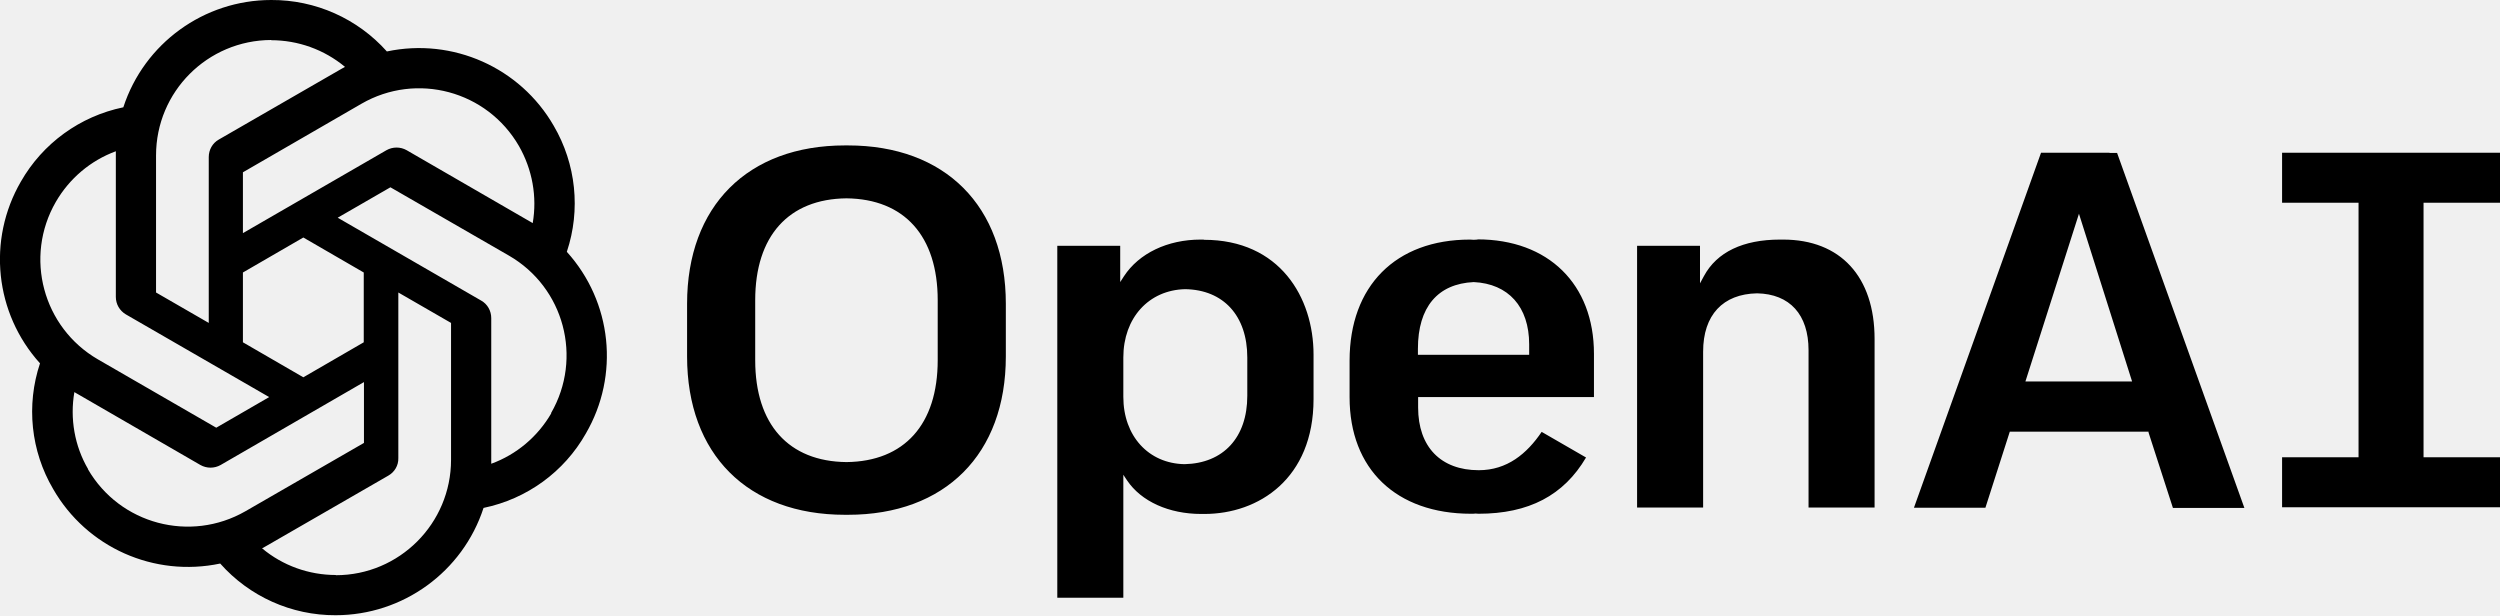
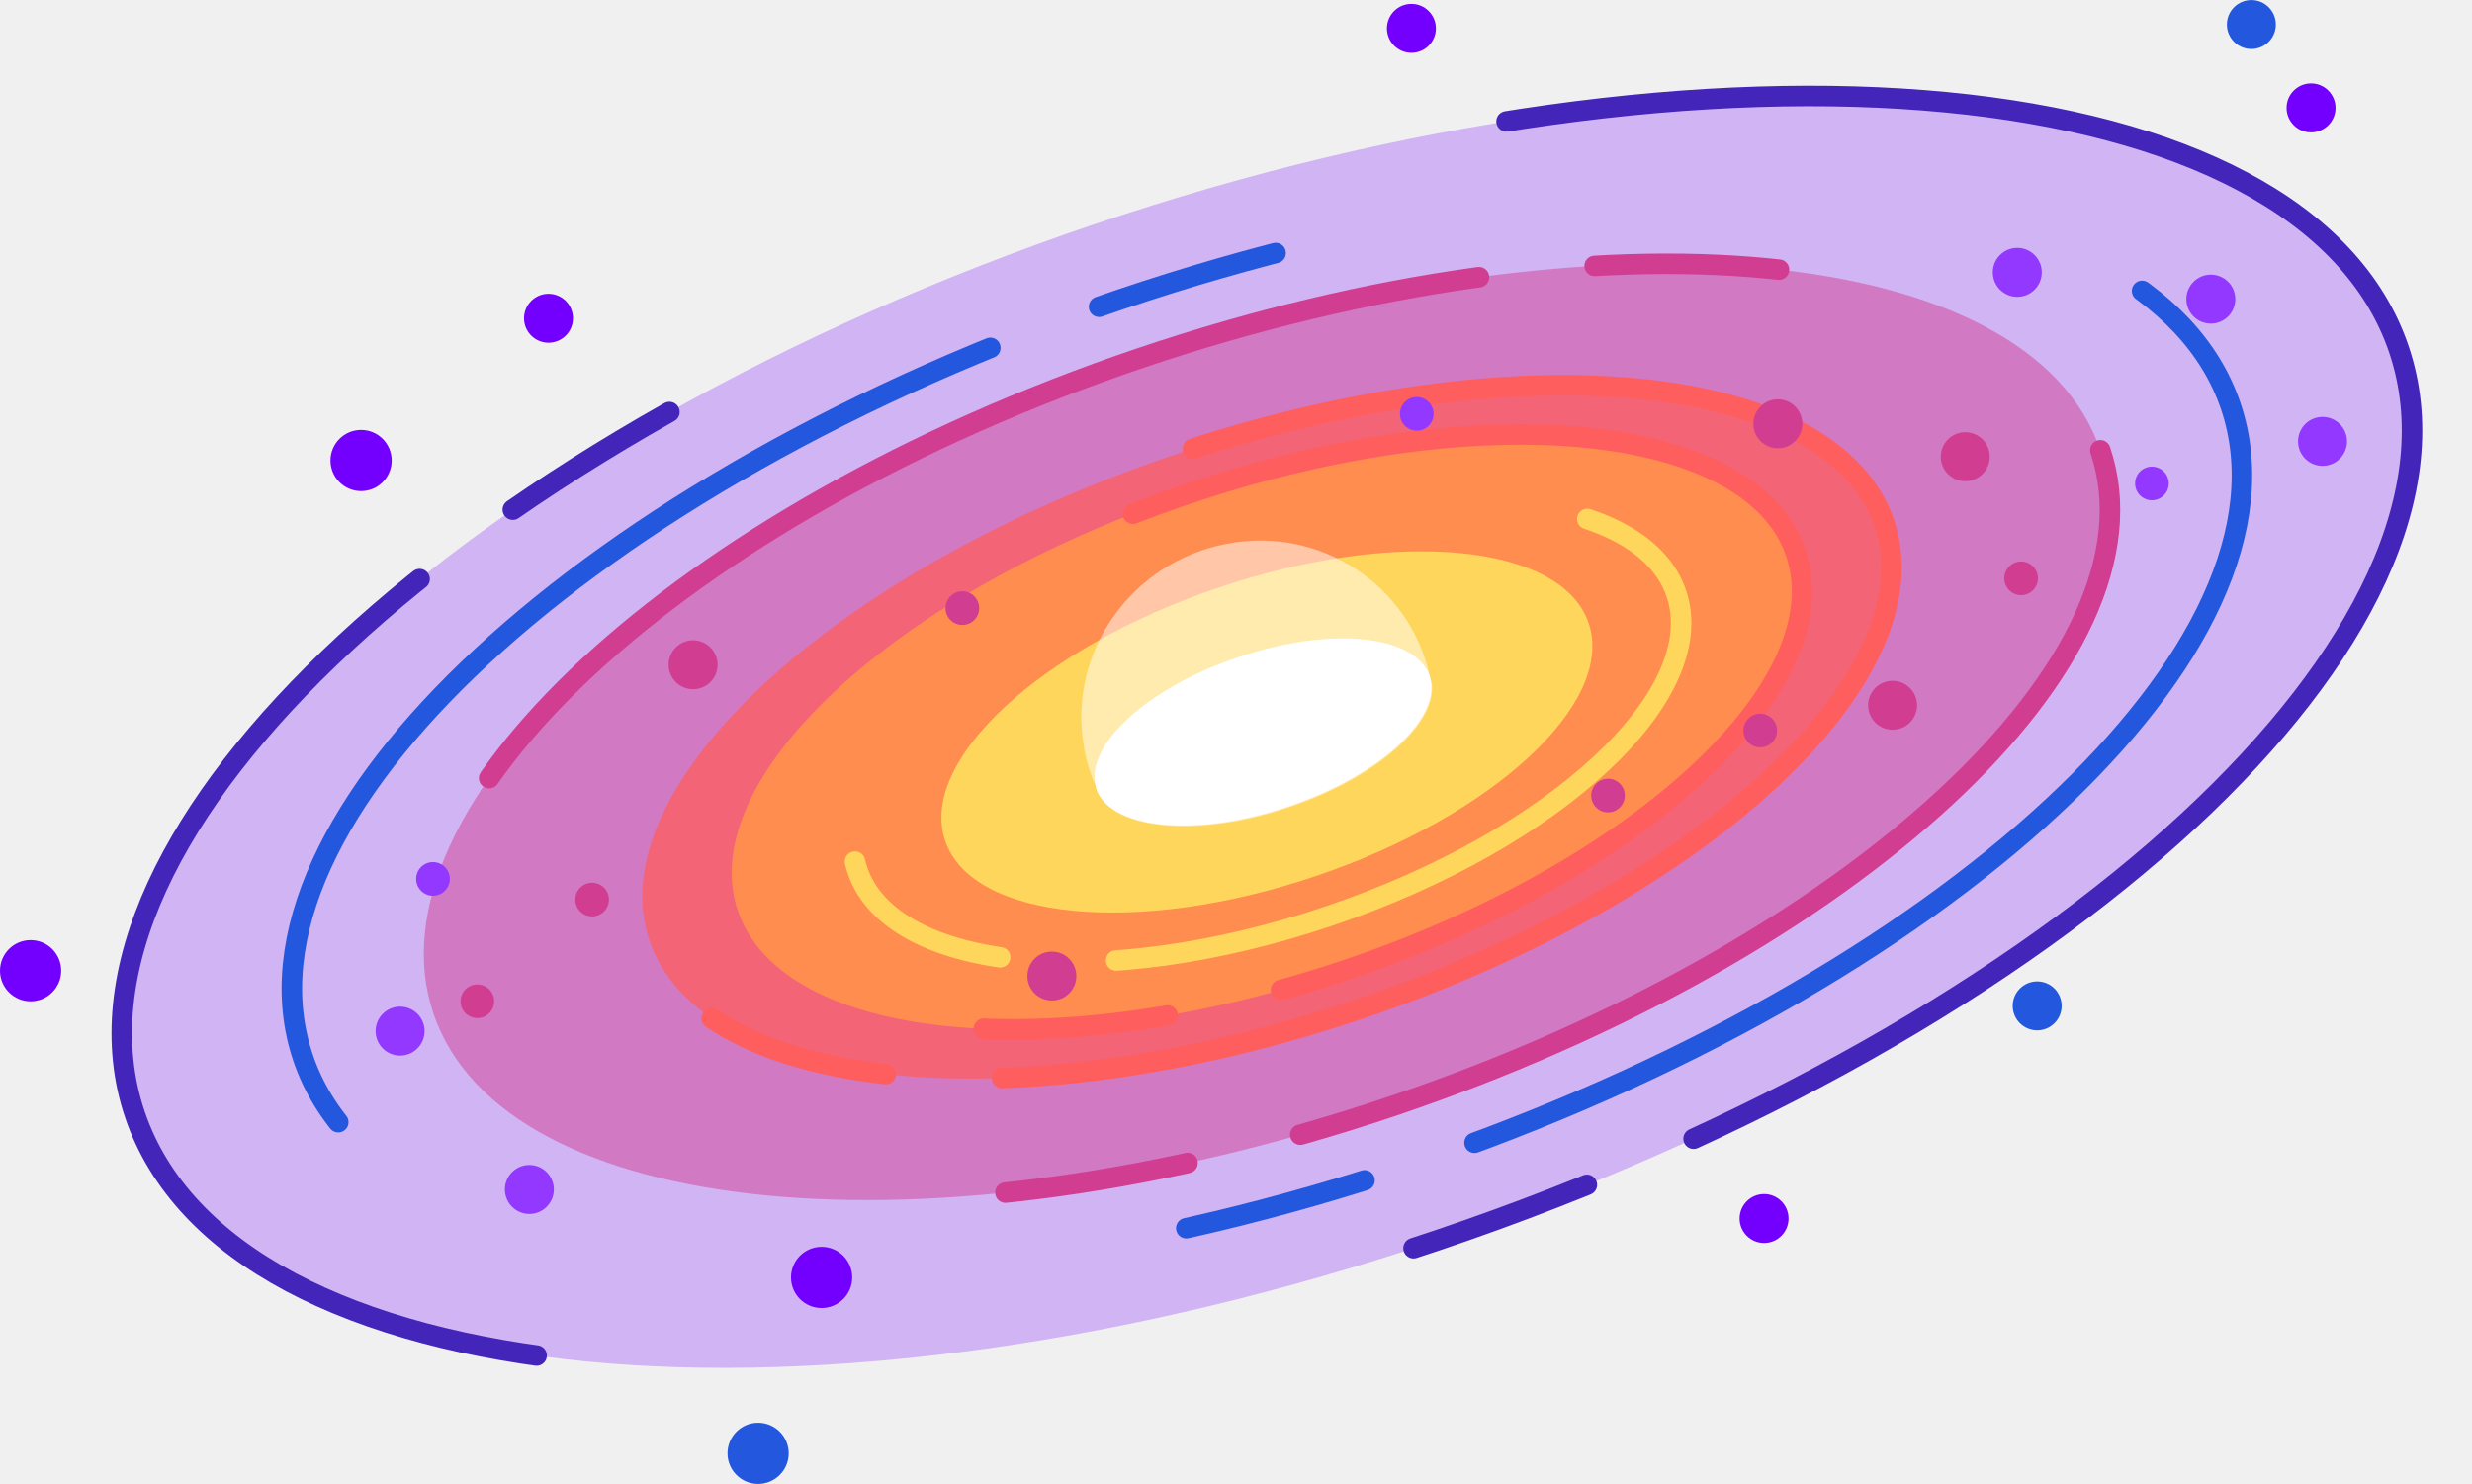
- <svg xmlns="http://www.w3.org/2000/svg" id="openai-horizontal" viewBox="0 0 120 29.53">
-   <path d="M40.7,6.98s-.05,0-.07,0c-.02,0-.05,0-.07,0-4.67,0-7.58,2.91-7.58,7.6v2.53c0,4.69,2.9,7.6,7.58,7.6,.02,0,.05,0,.07,0,.02,0,.05,0,.07,0,4.67,0,7.58-2.91,7.58-7.6v-2.53c0-4.69-2.91-7.6-7.58-7.6Zm4.31,10.31c0,3.08-1.6,4.86-4.38,4.89-2.78-.03-4.38-1.81-4.38-4.89v-2.88c0-3.08,1.6-4.86,4.38-4.89,2.78,.03,4.38,1.81,4.38,4.89v2.88Zm40.57-5.79s-.06,0-.09,0c-.02,0-.03,0-.05,0-1.77,0-3.03,.6-3.65,1.75l-.19,.35v-1.8h-3.02v12.56h3.17v-7.48c0-1.76,.95-2.77,2.59-2.8,1.57,.03,2.47,1.02,2.47,2.73v7.55h3.17v-8.09c0-2.99-1.64-4.77-4.39-4.77Zm34.42-1.77v-2.4h-10.46v2.4h3.67v12.22h-3.67v2.4h10.46v-2.4h-3.67V9.73h3.67Zm-18.75-2.4h0s-3.28,0-3.28,0l-6.1,17.04h3.43l1.17-3.65h6.66v.04s1.17,3.62,1.17,3.62h3.43l-6.11-17.04h-.36Zm-4.03,10.98l2.57-8.05,2.55,8.05h-5.12Zm-39.45-6.81s-.05,0-.07,0c-.03,0-.05,0-.07,0-1.59,0-2.96,.66-3.68,1.76l-.18,.28v-1.74h-3.02V28.69h3.17v-5.9l.18,.27c.68,1.01,2.01,1.61,3.56,1.61,.03,0,.05,0,.08,0,.02,0,.04,0,.07,0,2.61,0,5.24-1.7,5.24-5.51v-2.14c0-2.74-1.62-5.51-5.26-5.51Zm2.1,7.5c0,2-1.15,3.24-3.01,3.28-1.73-.03-2.94-1.35-2.94-3.23v-1.89c0-1.9,1.22-3.24,2.97-3.28,1.84,.03,2.98,1.28,2.98,3.28v1.84Zm11.05-7.5h0c-.06,0-.12,.01-.18,.01-.06,0-.12-.01-.18-.01h0c-3.57,0-5.78,2.23-5.78,5.81v1.76c0,3.45,2.24,5.59,5.83,5.59,.08,0,.15,0,.22-.01,.05,0,.09,.01,.14,.01,2.41,0,4.09-.88,5.16-2.7l-2.13-1.23c-.71,1.05-1.66,1.84-3.02,1.84-1.82,0-2.91-1.12-2.91-3.01v-.5h8.44v-2.08c0-3.34-2.19-5.49-5.59-5.49Zm-2.86,5.54v-.3c0-2,.95-3.12,2.68-3.2,1.66,.08,2.66,1.18,2.66,2.99v.5s-5.34,0-5.34,0Z" />
-   <path d="M27.21,12.08c.67-2.01,.44-4.21-.63-6.04-1.61-2.8-4.85-4.24-8.01-3.57C17.16,.89,15.14-.01,13.02,0c-3.23,0-6.1,2.08-7.1,5.15-2.08,.43-3.87,1.73-4.92,3.57-1.62,2.8-1.25,6.32,.92,8.72-.67,2.01-.44,4.21,.63,6.03,1.61,2.81,4.85,4.25,8.02,3.58,1.4,1.58,3.42,2.49,5.54,2.48,3.23,0,6.1-2.08,7.1-5.15,2.08-.43,3.87-1.73,4.91-3.57,1.63-2.8,1.26-6.32-.91-8.72Zm-2.3-5.07c.64,1.12,.88,2.43,.66,3.7-.04-.03-.12-.07-.17-.1l-5.88-3.4c-.3-.17-.67-.17-.97,0l-6.89,3.98v-2.92l5.69-3.29c2.65-1.53,6.03-.62,7.56,2.03Zm-13.25,6.07l2.9-1.68,2.9,1.68v3.35l-2.9,1.68-2.9-1.68v-3.35ZM13.01,1.93c1.3,0,2.55,.45,3.55,1.28-.04,.02-.12,.07-.18,.1l-5.88,3.39c-.3,.17-.48,.49-.48,.84v7.96l-2.53-1.46V7.46c0-3.06,2.47-5.53,5.53-5.54ZM2.68,9.69h0c.65-1.12,1.66-1.98,2.88-2.43v6.99c0,.35,.18,.66,.48,.84l6.88,3.97-2.54,1.47-5.68-3.28c-2.64-1.53-3.55-4.91-2.02-7.56Zm1.55,12.83h0c-.65-1.11-.88-2.43-.66-3.7,.04,.03,.12,.07,.17,.1l5.88,3.4c.3,.17,.67,.17,.97,0l6.88-3.98v2.92l-5.69,3.28c-2.65,1.52-6.03,.62-7.56-2.02Zm11.89,5.08c-1.29,0-2.55-.45-3.54-1.28,.04-.02,.13-.07,.18-.1l5.88-3.39c.3-.17,.49-.49,.48-.84v-7.95l2.53,1.46v6.57c0,3.06-2.48,5.54-5.53,5.54Zm10.34-7.76c-.65,1.12-1.67,1.98-2.88,2.42v-6.99c0-.35-.18-.67-.48-.84h0l-6.89-3.98,2.53-1.46,5.69,3.28c2.65,1.53,3.55,4.91,2.02,7.56Z" />
+ <svg xmlns="http://www.w3.org/2000/svg" xmlns:xlink="http://www.w3.org/1999/xlink" height="1501" viewBox="0 0 323.14 194" width="2500">
+   <linearGradient id="a" gradientTransform="matrix(1 .00263 -.00263 1 908.807 -114.496)" gradientUnits="userSpaceOnUse" x1="-893.599" x2="-591.738" y1="212.129" y2="212.129">
+     <stop offset="0" stop-color="#4325ba" />
+     <stop offset="1" stop-color="#4325ba" />
+   </linearGradient>
+   <linearGradient id="b">
+     <stop offset="0" stop-color="#2358de" />
+     <stop offset="1" stop-color="#2358de" />
+   </linearGradient>
+   <linearGradient id="c" gradientTransform="matrix(1 .00263 -.00263 1 908.807 -114.496)" gradientUnits="userSpaceOnUse" x1="-871.42" x2="-613.917" xlink:href="#b" y1="212.129" y2="212.129" />
+   <linearGradient id="d" gradientTransform="matrix(1 .00263 -.00263 1 908.807 -114.496)" gradientUnits="userSpaceOnUse" x1="-854.107" x2="-631.23" y1="212.129" y2="212.129">
+     <stop offset="0" stop-color="#d13d91" />
+     <stop offset="1" stop-color="#d13d91" />
+   </linearGradient>
+   <linearGradient id="e">
+     <stop offset="0" stop-color="#ff5e5e" />
+     <stop offset="1" stop-color="#ff5e5e" />
+   </linearGradient>
+   <linearGradient id="f" gradientTransform="matrix(1 .00263 -.00263 1 908.807 -114.496)" gradientUnits="userSpaceOnUse" x1="-825.556" x2="-659.781" xlink:href="#e" y1="212.129" y2="212.129" />
+   <linearGradient id="g" gradientTransform="matrix(1 .00263 -.00263 1 908.807 -114.496)" gradientUnits="userSpaceOnUse" x1="-813.894" x2="-671.444" xlink:href="#e" y1="212.129" y2="212.129" />
+   <linearGradient id="h" gradientTransform="matrix(1 .00263 -.00263 1 908.807 -114.496)" gradientUnits="userSpaceOnUse" x1="-798.107" x2="-687.23" y1="212.129" y2="212.129">
+     <stop offset="0" stop-color="#ffd65c" />
+     <stop offset="1" stop-color="#ffd65c" />
+   </linearGradient>
+   <linearGradient id="i" gradientTransform="matrix(1 .00263 -.00263 1 908.807 -114.496)" gradientUnits="userSpaceOnUse" x1="-645.011" x2="-638.618" xlink:href="#b" y1="247.702" y2="247.702" />
+   <linearGradient id="j" gradientTransform="matrix(1 .00263 -.00263 1 908.807 -114.496)" gradientUnits="userSpaceOnUse" x1="-617.385" x2="-610.993" xlink:href="#b" y1="119.309" y2="119.309" />
+   <linearGradient id="k" gradientTransform="matrix(.6818196 .7315203 -.7315203 .6818196 8204.521 -1845.741)" gradientUnits="userSpaceOnUse" x1="-4040.872" x2="-4032.823" xlink:href="#b" y1="7317.307" y2="7317.307" />
+   <g transform="matrix(.9473557 -.3201831 .3201831 .9473557 -21.91564 58.04494)">
+     <ellipse cx="165.6" cy="95.7" fill="#7300ff" opacity=".25" rx="156.2" ry="70.1" />
+     <ellipse cx="165.6" cy="95.7" fill="#d13d91" opacity=".5" rx="115" ry="51.6" />
+     <ellipse cx="165.6" cy="95.7" fill="#ff5e5e" opacity=".75" rx="85.2" ry="38.2" />
+     <ellipse cx="165.6" cy="95.7" fill="#ff8d4f" rx="73" ry="32.8" />
+     <ellipse cx="165.6" cy="95.7" fill="#ffd65c" rx="44.4" ry="19.9" />
+     <g fill="none" stroke-linecap="round" stroke-linejoin="round" stroke-miterlimit="10" stroke-width="2.681">
+       <ellipse cx="165.6" cy="95.7" rx="156.2" ry="70.1" stroke="url(#a)" stroke-dasharray="148.373 15.195 24.133 116.419 0 0" />
+       <ellipse cx="165.6" cy="95.7" rx="133" ry="59.7" stroke="url(#c)" stroke-dasharray="148.373 15.195 24.133 116.419 0 0" />
+       <ellipse cx="165.6" cy="95.7" rx="115" ry="51.6" stroke="url(#d)" stroke-dasharray="148.373 15.195 24.133 116.419 0 0" />
+       <ellipse cx="165.6" cy="95.7" rx="85.2" ry="38.2" stroke="url(#f)" stroke-dasharray="148.373 15.195 24.133 116.419 0 0" />
+       <ellipse cx="165.6" cy="95.7" rx="73" ry="32.8" stroke="url(#g)" stroke-dasharray="95.191 15.195 24.133 116.419 0 0" />
+       <ellipse cx="165.6" cy="95.7" rx="56.5" ry="25.4" stroke="url(#h)" stroke-dasharray="95.191 15.195 24.133 116.419 0 0" />
+     </g>
+   </g>
+   <circle cx="302.1" cy="14.1" fill="#7300ff" r="3.2" />
+   <circle cx="266.3" cy="131.5" fill="url(#i)" r="3.2" />
+   <circle cx="294.3" cy="3.2" fill="url(#j)" r="3.2" />
+   <circle cx="99.1" cy="190" fill="url(#k)" r="4" />
+   <circle cx="230.6" cy="159.3" fill="#7300ff" r="3.2" />
+   <circle cx="47.2" cy="60.2" fill="#7300ff" r="4" />
+   <circle cx="4" cy="126.9" fill="#7300ff" r="4" />
+   <circle cx="107.4" cy="167" fill="#7300ff" r="4" />
+   <circle cx="184.5" cy="3.7" fill="#7300ff" r="3.2" />
+   <circle cx="71.7" cy="41.6" fill="#7300ff" r="3.2" />
+   <g fill="#d13d91">
+     <circle cx="247.4" cy="92.2" r="3.2" />
+     <circle cx="62.4" cy="130.9" r="2.2" />
+     <circle cx="230.1" cy="95.5" r="2.2" />
+     <circle cx="77.4" cy="117.6" r="2.2" />
+     <circle cx="125.8" cy="79.5" r="2.2" />
+     <circle cx="210.2" cy="104" r="2.2" />
+     <circle cx="264.2" cy="75.6" r="2.2" />
+     <circle cx="232.4" cy="55.4" r="3.2" />
+     <circle cx="137.5" cy="127.6" r="3.2" />
+     <circle cx="90.6" cy="86.9" r="3.2" />
+     <circle cx="256.9" cy="59.7" r="3.2" />
+   </g>
+   <circle cx="69.2" cy="155.5" fill="#9238ff" r="3.2" />
+   <circle cx="56.6" cy="114.9" fill="#9238ff" r="2.2" />
+   <circle cx="185.2" cy="54.1" fill="#9238ff" r="2.2" />
+   <circle cx="281.3" cy="63.2" fill="#9238ff" r="2.2" />
+   <circle cx="303.6" cy="57.7" fill="#9238ff" r="3.2" />
+   <circle cx="263.7" cy="35.6" fill="#9238ff" r="3.2" />
+   <circle cx="289" cy="39.1" fill="#9238ff" r="3.2" />
+   <circle cx="52.3" cy="134.8" fill="#9238ff" r="3.2" />
+   <path d="m186.9 88.4c.1.4.2.8.2 1.2.3 5.3-7.7 12.2-18.9 15.9-11 3.7-21.3 3-24.3-1.2-.3-.4-.5-.8-.6-1.2v-.1c-1.7-5.4 6.6-13.1 18.6-17.1 12.1-4.1 23.2-2.9 25 2.5z" fill="#fff" />
+   <path d="m186.9 88.4c.1.3.1.5.2.8 0 .2.1.3.1.5.3 5.3-7.7 12.2-18.9 15.9-11 3.7-21.3 3-24.3-1.2l-.6-1.2v-.1c-.8-1.7-1.4-3.5-1.7-5.4-2.2-12.3 6.1-24.2 18.6-26.6 12.3-2.4 24 5.4 26.6 17.3z" fill="#fff" opacity=".5" />
</svg>
